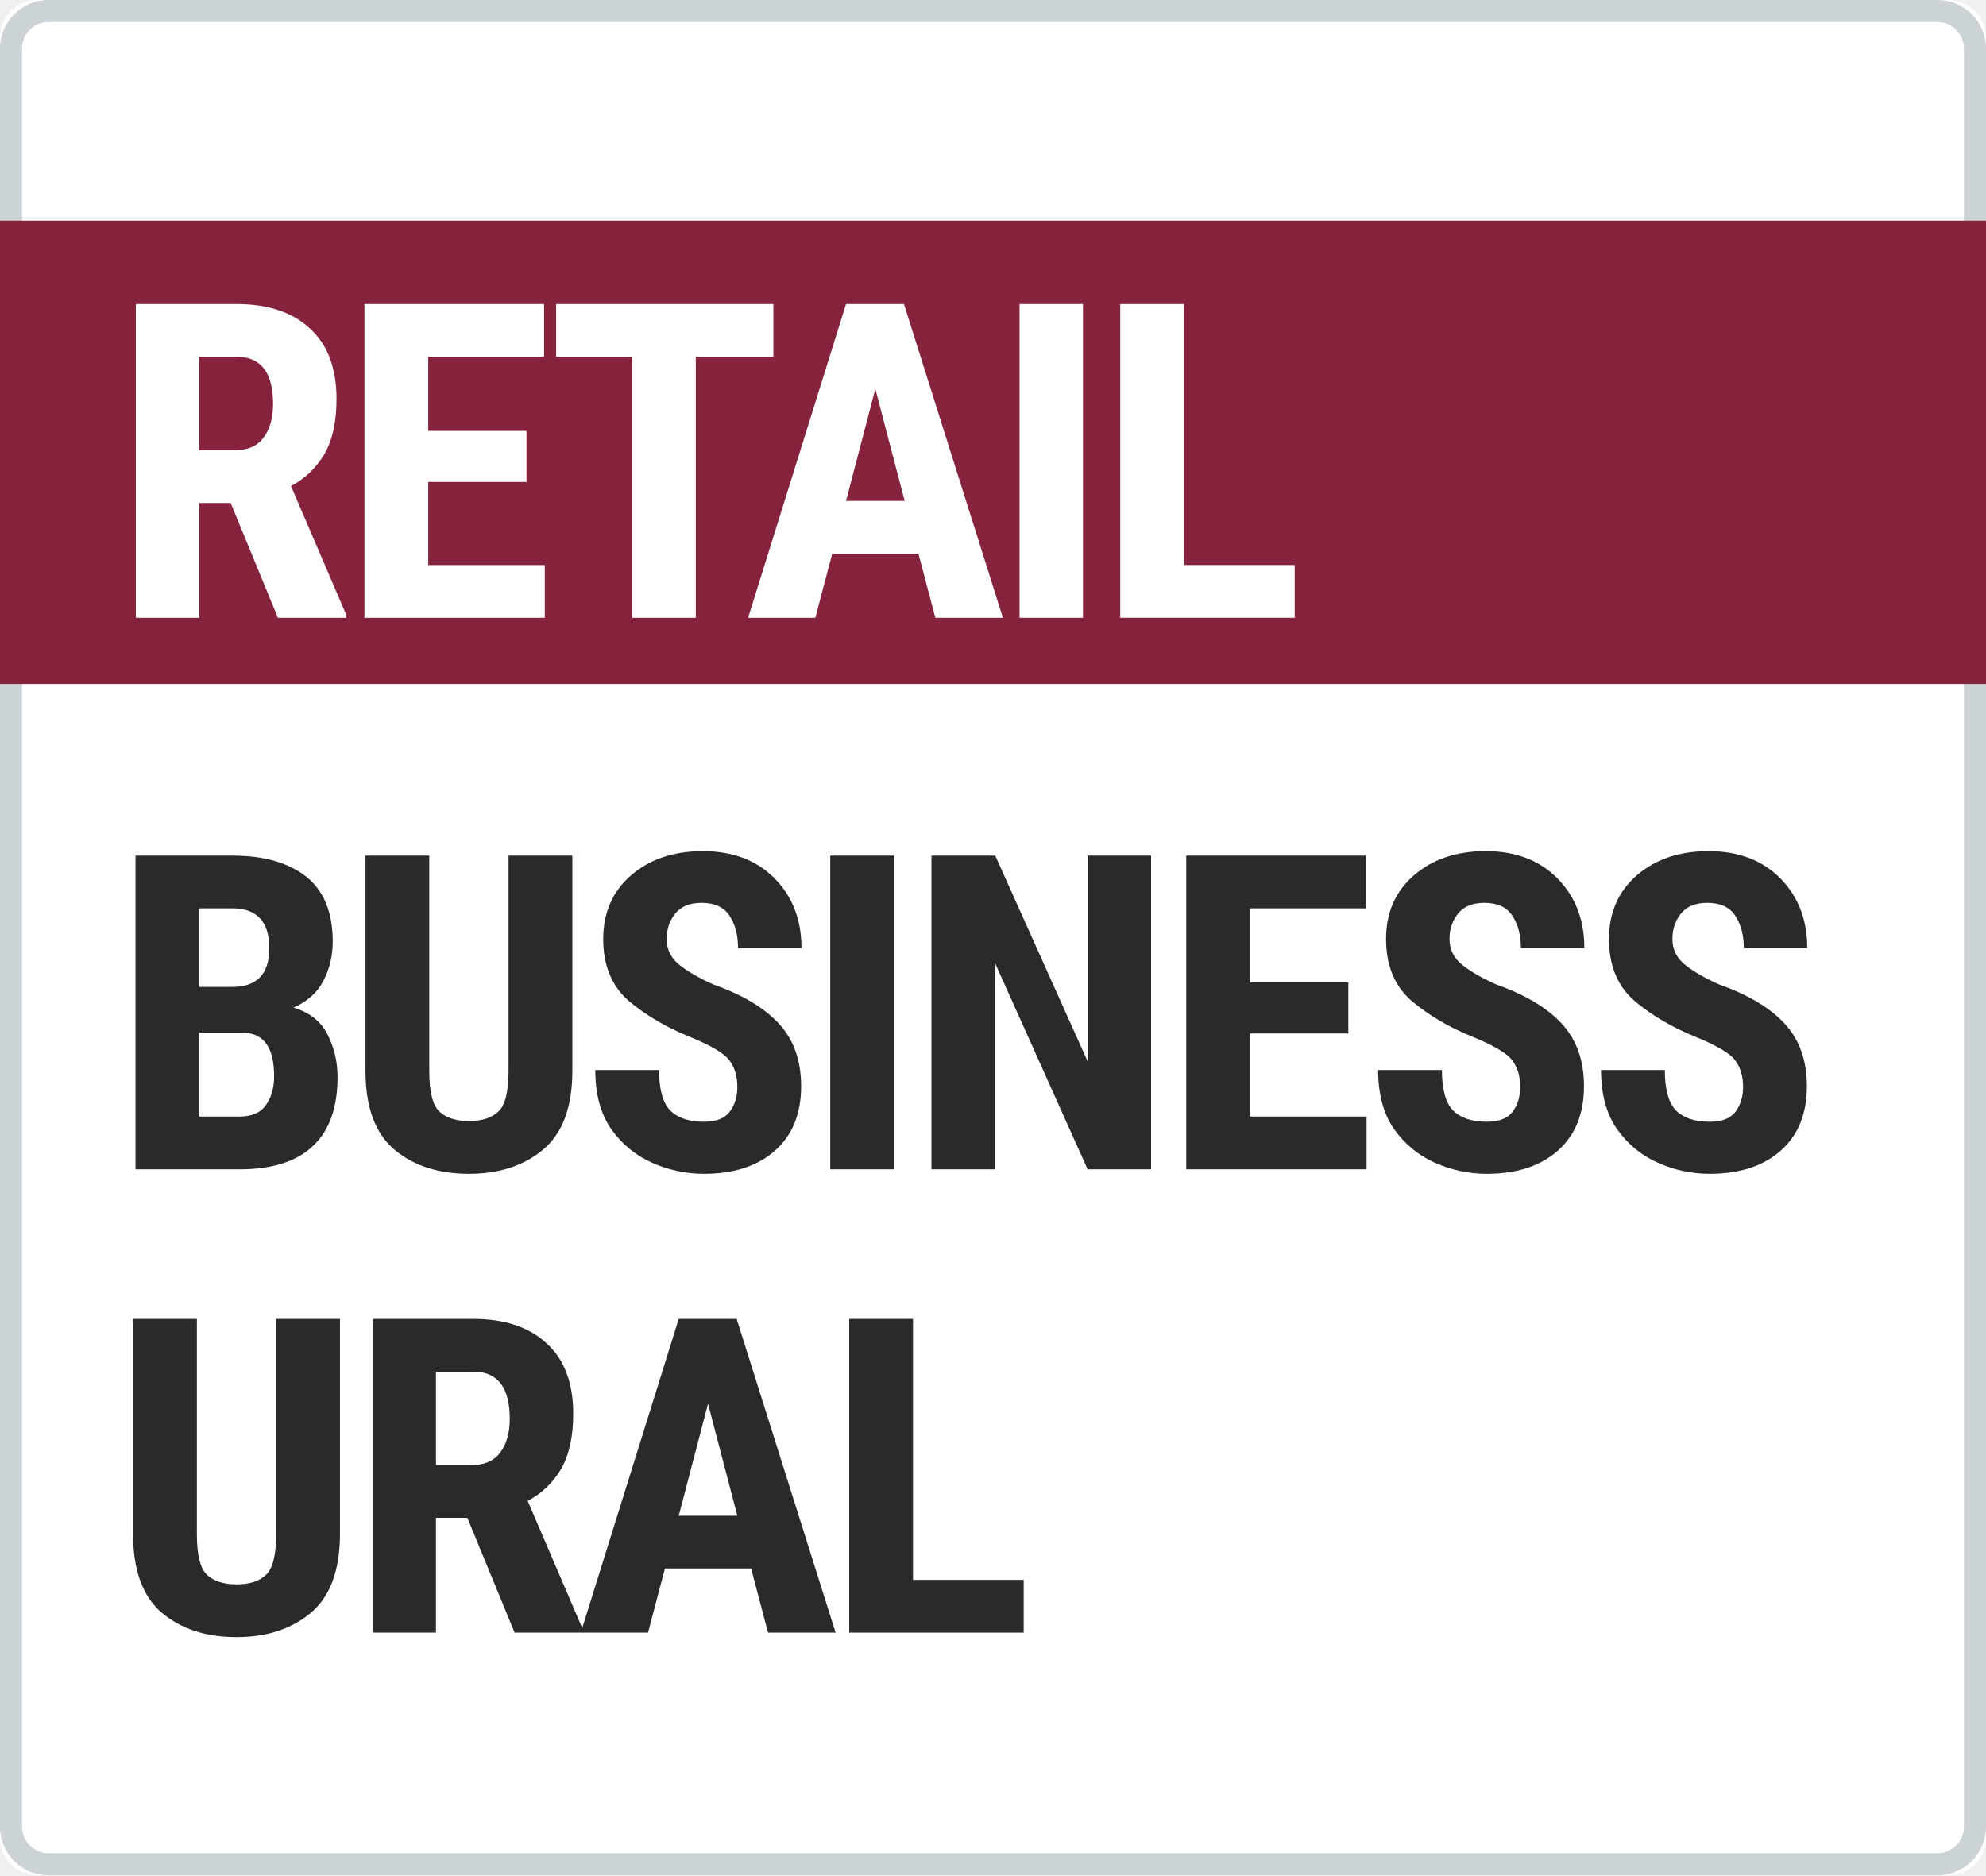
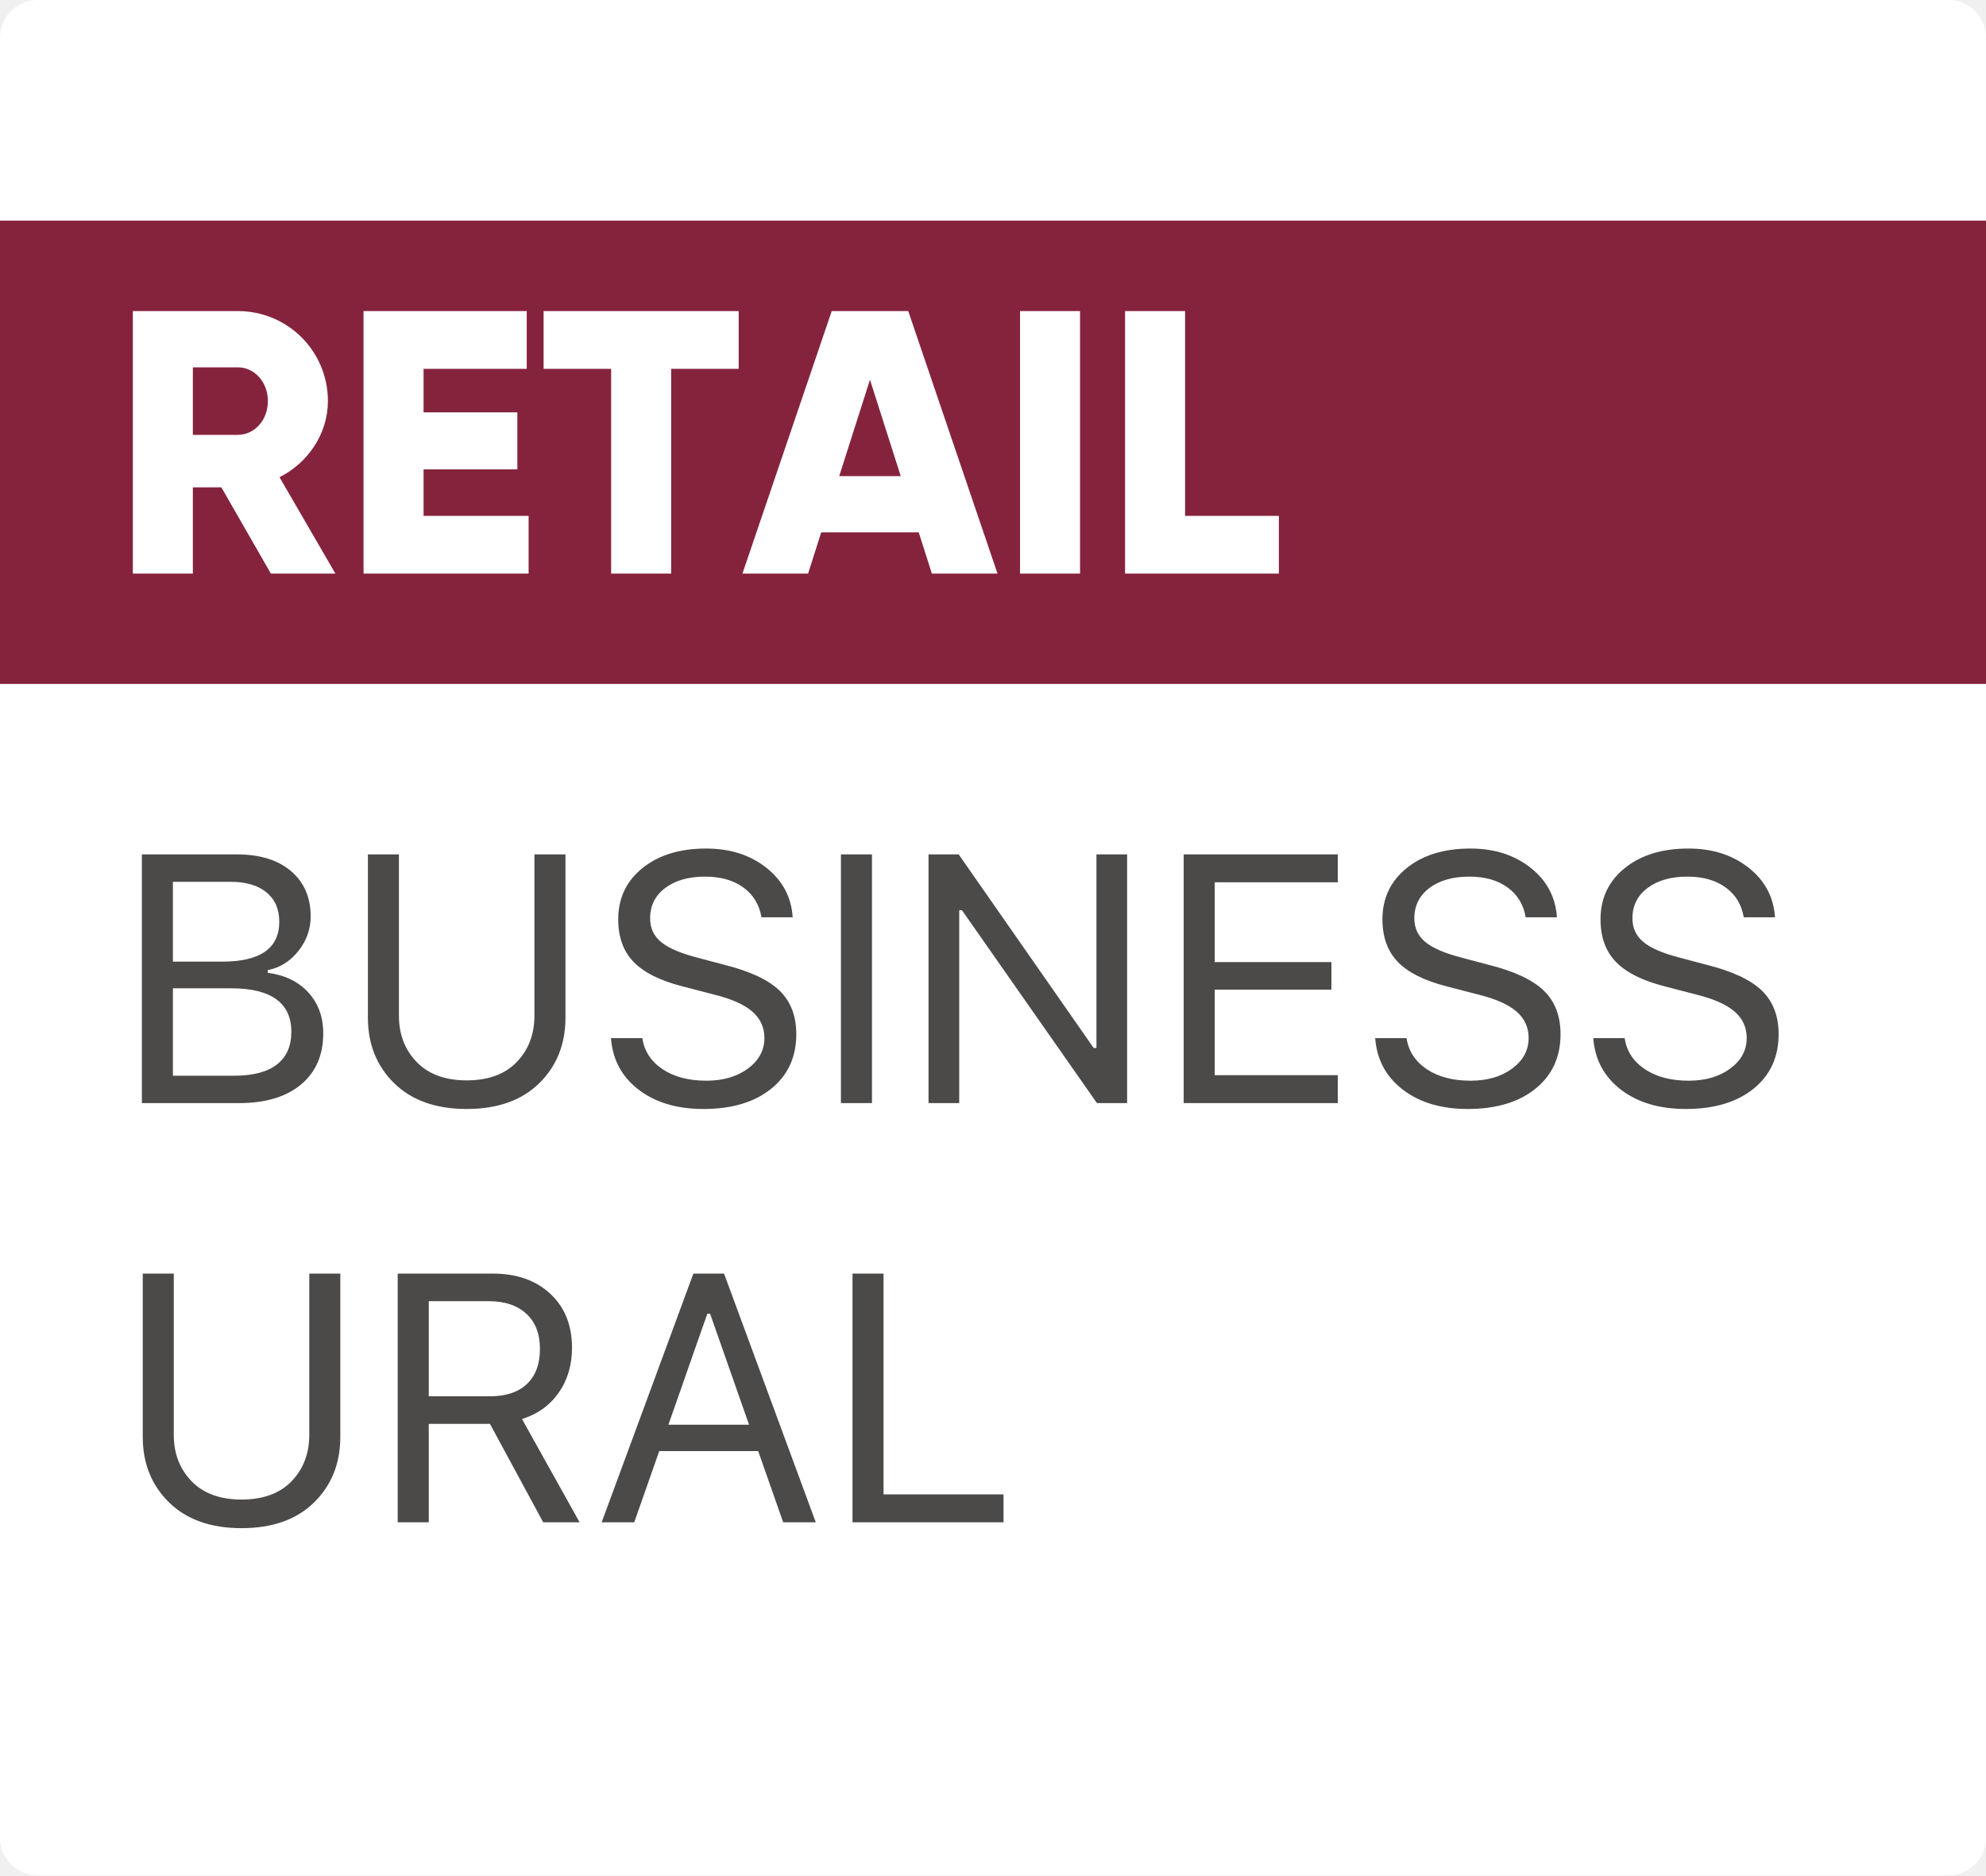
- <svg xmlns="http://www.w3.org/2000/svg" xmlns:xlink="http://www.w3.org/1999/xlink" width="90" height="85" viewBox="0 0 90 85">
-   <defs>
-     <rect id="a" width="90" height="85" rx="1.698" />
-   </defs>
-   <g fill="none" fill-rule="evenodd">
-     <g>
-       <use fill="#FFF" xlink:href="#a" />
-       <rect width="89" height="84" x=".5" y=".5" stroke="#CCD3D7" rx="1.698" />
+ <svg xmlns="http://www.w3.org/2000/svg" width="90px" height="85px" viewBox="0 0 90 85" version="1.1">
+   <defs />
+   <g id="Главная" stroke="none" stroke-width="1" fill="none" fill-rule="evenodd">
+     <g id="Group-34" transform="translate(0, -105)">
+       <g id="retail-business-ural" transform="translate(0, 105)">
+         <rect id="Rectangle-4-Copy-2" fill="#FFFFFF" x="0" y="0" width="90" height="85" rx="1.698" />
+         <rect id="Rectangle-11" fill="#85233D" x="-8.57980353e-13" y="10" width="90" height="21" />
+         <path d="M12.276,26 L10.032,22.09 L8.74,22.09 L8.74,26 L6.02,26 L6.02,14.1 L10.78,14.1 C13.041,14.1 14.86,15.919 14.86,18.18 C14.86,19.642 13.976,20.968 12.667,21.631 L15.2,26 L12.276,26 Z M8.74,16.65 L8.74,19.71 L10.78,19.71 C11.528,19.71 12.14,19.047 12.14,18.18 C12.14,17.313 11.528,16.65 10.78,16.65 L8.74,16.65 Z M19.195,23.382 L19.195,21.274 L23.445,21.274 L23.445,18.69 L19.195,18.69 L19.195,16.718 L23.87,16.718 L23.87,14.1 L16.475,14.1 L16.475,26 L23.955,26 L23.955,23.382 L19.195,23.382 Z M33.475,14.1 L24.635,14.1 L24.635,16.718 L27.695,16.718 L27.695,26 L30.415,26 L30.415,16.718 L33.475,16.718 L33.475,14.1 Z M42.23,26 L41.635,24.13 L37.215,24.13 L36.62,26 L33.645,26 L37.691,14.1 L41.159,14.1 L45.205,26 L42.23,26 Z M38.031,21.58 L40.819,21.58 L39.425,17.211 L38.031,21.58 Z M46.225,14.1 L46.225,26 L48.945,26 L48.945,14.1 L46.225,14.1 Z M53.705,23.382 L53.705,14.1 L50.985,14.1 L50.985,26 L57.955,26 L57.955,23.382 L53.705,23.382 Z" id="RETAIL" fill="#FFFFFF" />
+         <path d="M10.828,50 L6.43,50 L6.43,38.727 L10.742,38.727 C11.779,38.727 12.594,38.979 13.188,39.484 C13.781,39.99 14.078,40.674 14.078,41.539 C14.078,42.122 13.889,42.648 13.512,43.117 C13.134,43.586 12.674,43.87 12.133,43.969 L12.133,44.094 C12.904,44.193 13.516,44.488 13.969,44.98 C14.422,45.473 14.648,46.091 14.648,46.836 C14.648,47.826 14.311,48.6 13.637,49.16 C12.962,49.72 12.026,50 10.828,50 Z M7.836,39.969 L7.836,43.586 L10.086,43.586 C10.94,43.586 11.582,43.435 12.012,43.133 C12.441,42.831 12.656,42.38 12.656,41.781 C12.656,41.208 12.462,40.763 12.074,40.445 C11.686,40.128 11.143,39.969 10.445,39.969 L7.836,39.969 Z M7.836,48.758 L10.617,48.758 C11.466,48.758 12.109,48.589 12.547,48.25 C12.984,47.911 13.203,47.417 13.203,46.766 C13.203,46.115 12.975,45.624 12.52,45.293 C12.064,44.962 11.385,44.797 10.484,44.797 L7.836,44.797 L7.836,48.758 Z M18.078,38.727 L16.672,38.727 L16.672,46.125 C16.672,47.328 17.069,48.319 17.863,49.098 C18.658,49.876 19.753,50.266 21.148,50.266 C22.549,50.266 23.646,49.876 24.438,49.098 C25.229,48.319 25.625,47.328 25.625,46.125 L25.625,38.727 L24.219,38.727 L24.219,46.031 C24.219,46.88 23.952,47.582 23.418,48.137 C22.884,48.691 22.128,48.969 21.148,48.969 C20.174,48.969 19.419,48.691 18.883,48.137 C18.346,47.582 18.078,46.88 18.078,46.031 L18.078,38.727 Z M27.688,47.055 C27.76,48.029 28.178,48.807 28.941,49.391 C29.704,49.974 30.682,50.266 31.875,50.266 C33.167,50.266 34.191,49.96 34.949,49.348 C35.707,48.736 36.086,47.911 36.086,46.875 C36.086,46.047 35.832,45.388 35.324,44.898 C34.816,44.409 33.979,44.018 32.812,43.727 L31.633,43.414 C30.857,43.216 30.301,42.979 29.965,42.703 C29.629,42.427 29.461,42.068 29.461,41.625 C29.461,41.052 29.689,40.594 30.145,40.25 C30.6,39.906 31.203,39.734 31.953,39.734 C32.656,39.734 33.233,39.897 33.684,40.223 C34.134,40.548 34.409,41 34.508,41.578 L35.922,41.578 C35.865,40.667 35.469,39.919 34.734,39.336 C34,38.753 33.089,38.461 32,38.461 C30.807,38.461 29.845,38.757 29.113,39.348 C28.382,39.939 28.016,40.714 28.016,41.672 C28.016,42.474 28.247,43.116 28.711,43.598 C29.174,44.079 29.917,44.451 30.938,44.711 L32.383,45.086 C33.159,45.279 33.729,45.534 34.094,45.852 C34.458,46.169 34.641,46.568 34.641,47.047 C34.641,47.604 34.392,48.066 33.895,48.434 C33.397,48.801 32.768,48.984 32.008,48.984 C31.206,48.984 30.544,48.81 30.023,48.461 C29.503,48.112 29.198,47.643 29.109,47.055 L27.688,47.055 Z M39.516,50 L39.516,38.727 L38.109,38.727 L38.109,50 L39.516,50 Z M43.469,50 L43.469,41.258 L43.594,41.258 L49.711,50 L51.078,50 L51.078,38.727 L49.688,38.727 L49.688,47.5 L49.562,47.5 L43.445,38.727 L42.078,38.727 L42.078,50 L43.469,50 Z M60.625,48.734 L55.047,48.734 L55.047,44.859 L60.336,44.859 L60.336,43.609 L55.047,43.609 L55.047,39.992 L60.625,39.992 L60.625,38.727 L53.641,38.727 L53.641,50 L60.625,50 L60.625,48.734 Z M62.32,47.055 C62.393,48.029 62.811,48.807 63.574,49.391 C64.337,49.974 65.315,50.266 66.508,50.266 C67.799,50.266 68.824,49.96 69.582,49.348 C70.34,48.736 70.719,47.911 70.719,46.875 C70.719,46.047 70.465,45.388 69.957,44.898 C69.449,44.409 68.612,44.018 67.445,43.727 L66.266,43.414 C65.49,43.216 64.934,42.979 64.598,42.703 C64.262,42.427 64.094,42.068 64.094,41.625 C64.094,41.052 64.322,40.594 64.777,40.25 C65.233,39.906 65.836,39.734 66.586,39.734 C67.289,39.734 67.866,39.897 68.316,40.223 C68.767,40.548 69.042,41 69.141,41.578 L70.555,41.578 C70.497,40.667 70.102,39.919 69.367,39.336 C68.633,38.753 67.721,38.461 66.633,38.461 C65.44,38.461 64.478,38.757 63.746,39.348 C63.014,39.939 62.648,40.714 62.648,41.672 C62.648,42.474 62.88,43.116 63.344,43.598 C63.807,44.079 64.549,44.451 65.57,44.711 L67.016,45.086 C67.792,45.279 68.362,45.534 68.727,45.852 C69.091,46.169 69.273,46.568 69.273,47.047 C69.273,47.604 69.025,48.066 68.527,48.434 C68.03,48.801 67.401,48.984 66.641,48.984 C65.839,48.984 65.177,48.81 64.656,48.461 C64.135,48.112 63.831,47.643 63.742,47.055 L62.32,47.055 Z M72.203,47.055 C72.276,48.029 72.694,48.807 73.457,49.391 C74.22,49.974 75.198,50.266 76.391,50.266 C77.682,50.266 78.707,49.96 79.465,49.348 C80.223,48.736 80.602,47.911 80.602,46.875 C80.602,46.047 80.348,45.388 79.84,44.898 C79.332,44.409 78.495,44.018 77.328,43.727 L76.148,43.414 C75.372,43.216 74.816,42.979 74.48,42.703 C74.145,42.427 73.977,42.068 73.977,41.625 C73.977,41.052 74.204,40.594 74.66,40.25 C75.116,39.906 75.719,39.734 76.469,39.734 C77.172,39.734 77.749,39.897 78.199,40.223 C78.65,40.548 78.924,41 79.023,41.578 L80.438,41.578 C80.38,40.667 79.984,39.919 79.25,39.336 C78.516,38.753 77.604,38.461 76.516,38.461 C75.323,38.461 74.361,38.757 73.629,39.348 C72.897,39.939 72.531,40.714 72.531,41.672 C72.531,42.474 72.763,43.116 73.227,43.598 C73.69,44.079 74.432,44.451 75.453,44.711 L76.898,45.086 C77.674,45.279 78.245,45.534 78.609,45.852 C78.974,46.169 79.156,46.568 79.156,47.047 C79.156,47.604 78.908,48.066 78.41,48.434 C77.913,48.801 77.284,48.984 76.523,48.984 C75.721,48.984 75.06,48.81 74.539,48.461 C74.018,48.112 73.714,47.643 73.625,47.055 L72.203,47.055 Z M7.875,57.727 L6.469,57.727 L6.469,65.125 C6.469,66.328 6.866,67.319 7.66,68.098 C8.454,68.876 9.549,69.266 10.945,69.266 C12.346,69.266 13.443,68.876 14.234,68.098 C15.026,67.319 15.422,66.328 15.422,65.125 L15.422,57.727 L14.016,57.727 L14.016,65.031 C14.016,65.88 13.749,66.582 13.215,67.137 C12.681,67.691 11.924,67.969 10.945,67.969 C9.971,67.969 9.216,67.691 8.68,67.137 C8.143,66.582 7.875,65.88 7.875,65.031 L7.875,57.727 Z M19.43,58.977 L19.43,63.289 L22.203,63.289 C22.927,63.289 23.486,63.103 23.879,62.73 C24.272,62.358 24.469,61.826 24.469,61.133 C24.469,60.456 24.263,59.927 23.852,59.547 C23.44,59.167 22.87,58.977 22.141,58.977 L19.43,58.977 Z M19.43,64.539 L19.43,69 L18.023,69 L18.023,57.727 L22.328,57.727 C23.417,57.727 24.288,58.033 24.941,58.645 C25.595,59.257 25.922,60.07 25.922,61.086 C25.922,61.872 25.721,62.552 25.32,63.125 C24.919,63.698 24.365,64.096 23.656,64.32 L26.266,69 L24.617,69 L22.203,64.539 L19.43,64.539 Z M35.492,69 L35.32,68.512 C35.206,68.186 35.074,67.811 34.926,67.387 C34.777,66.962 34.646,66.587 34.531,66.262 L34.359,65.773 L29.875,65.773 L28.742,69 L27.266,69 L31.422,57.727 L32.812,57.727 L36.969,69 L35.492,69 Z M32.055,59.547 L31.875,60.055 C31.755,60.393 31.608,60.812 31.434,61.312 L30.91,62.812 C30.736,63.313 30.589,63.732 30.469,64.07 L30.289,64.578 L33.945,64.578 L32.18,59.547 L32.055,59.547 Z M45.477,67.734 L40.039,67.734 L40.039,57.727 L38.633,57.727 L38.633,69 L45.477,69 L45.477,67.734 Z" id="BUSINESS-URAL" fill="#2B2A29" opacity="0.85" />
+       </g>
    </g>
-     <path fill="#85233D" d="M0 10h90v21H0z" />
-     <text fill="#FFF" font-family="RobotoCondensed-Bold, Roboto Condensed" font-size="20" font-style="condensed" font-weight="bold" letter-spacing="-.7">
-       <tspan x="5" y="28">RETAI</tspan>
-       <tspan x="49.625" y="28">L</tspan>
-     </text>
-     <text fill="#2B2A29" font-family="RobotoCondensed-Bold, Roboto Condensed" font-size="20" font-style="condensed" font-weight="bold" letter-spacing="-.7">
-       <tspan x="5" y="53">BUSINESS</tspan>
-       <tspan x="5" y="74">URA</tspan>
-       <tspan x="37.343" y="74">L</tspan>
-     </text>
  </g>
</svg>
